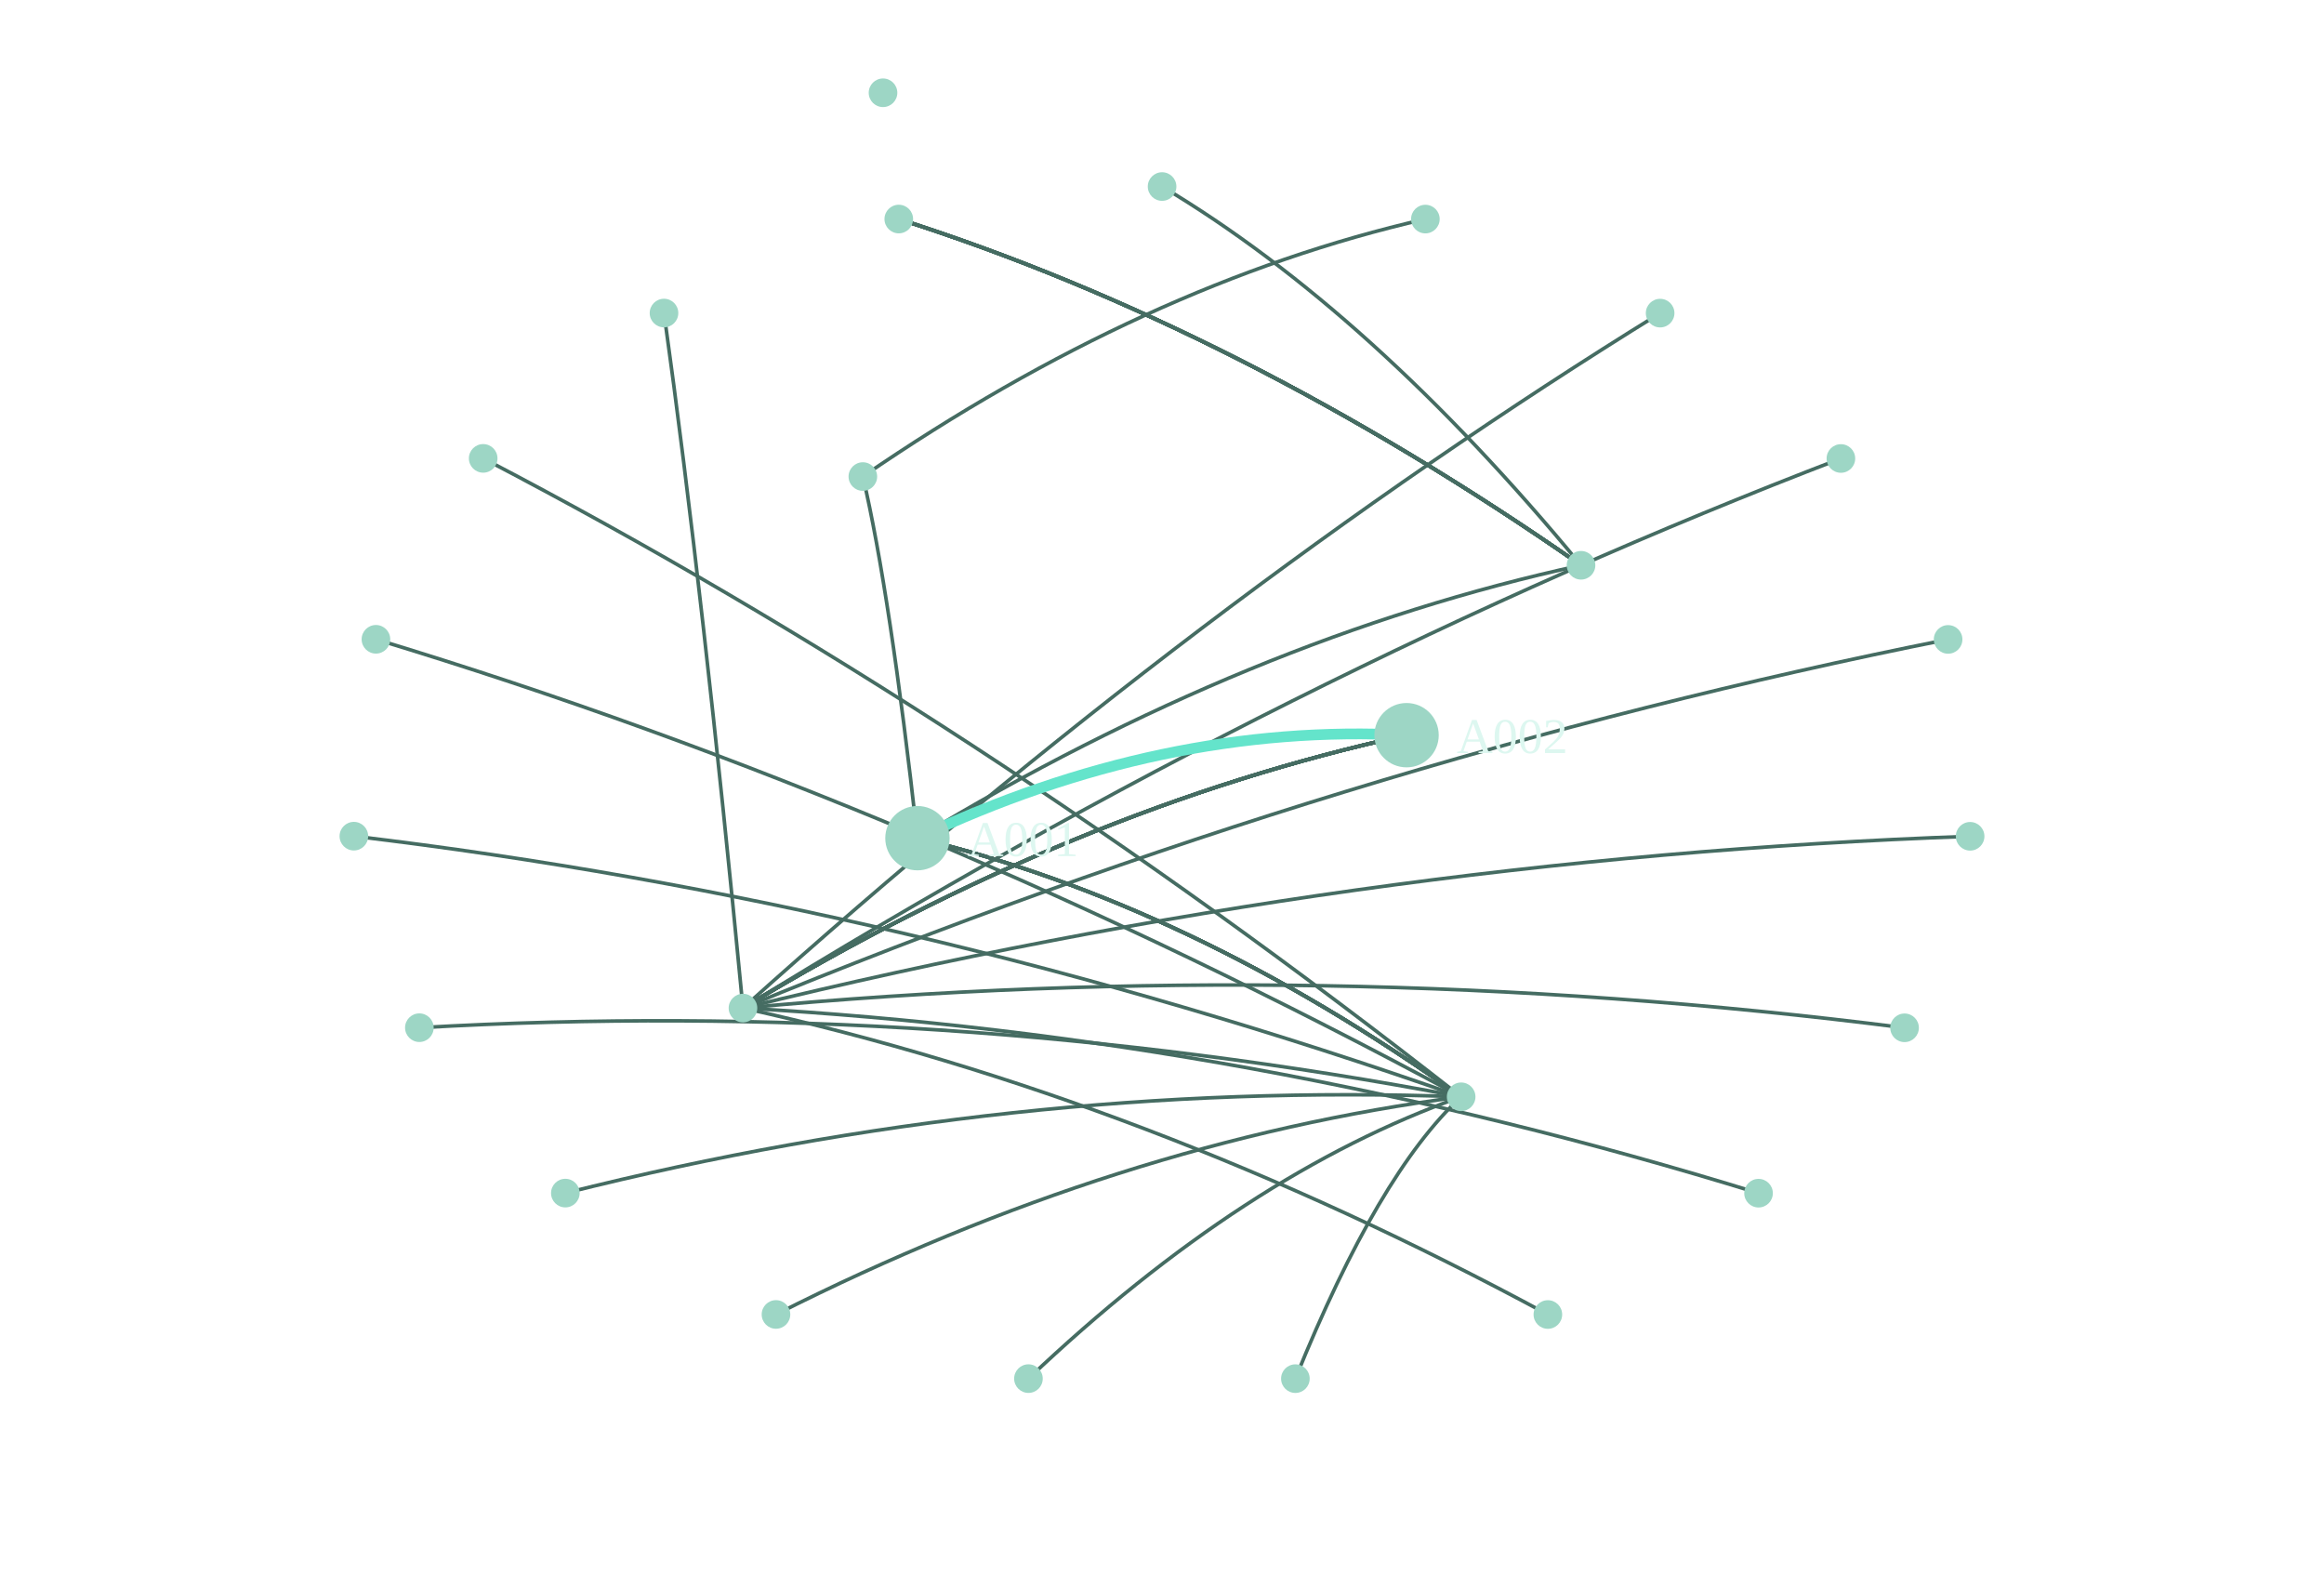
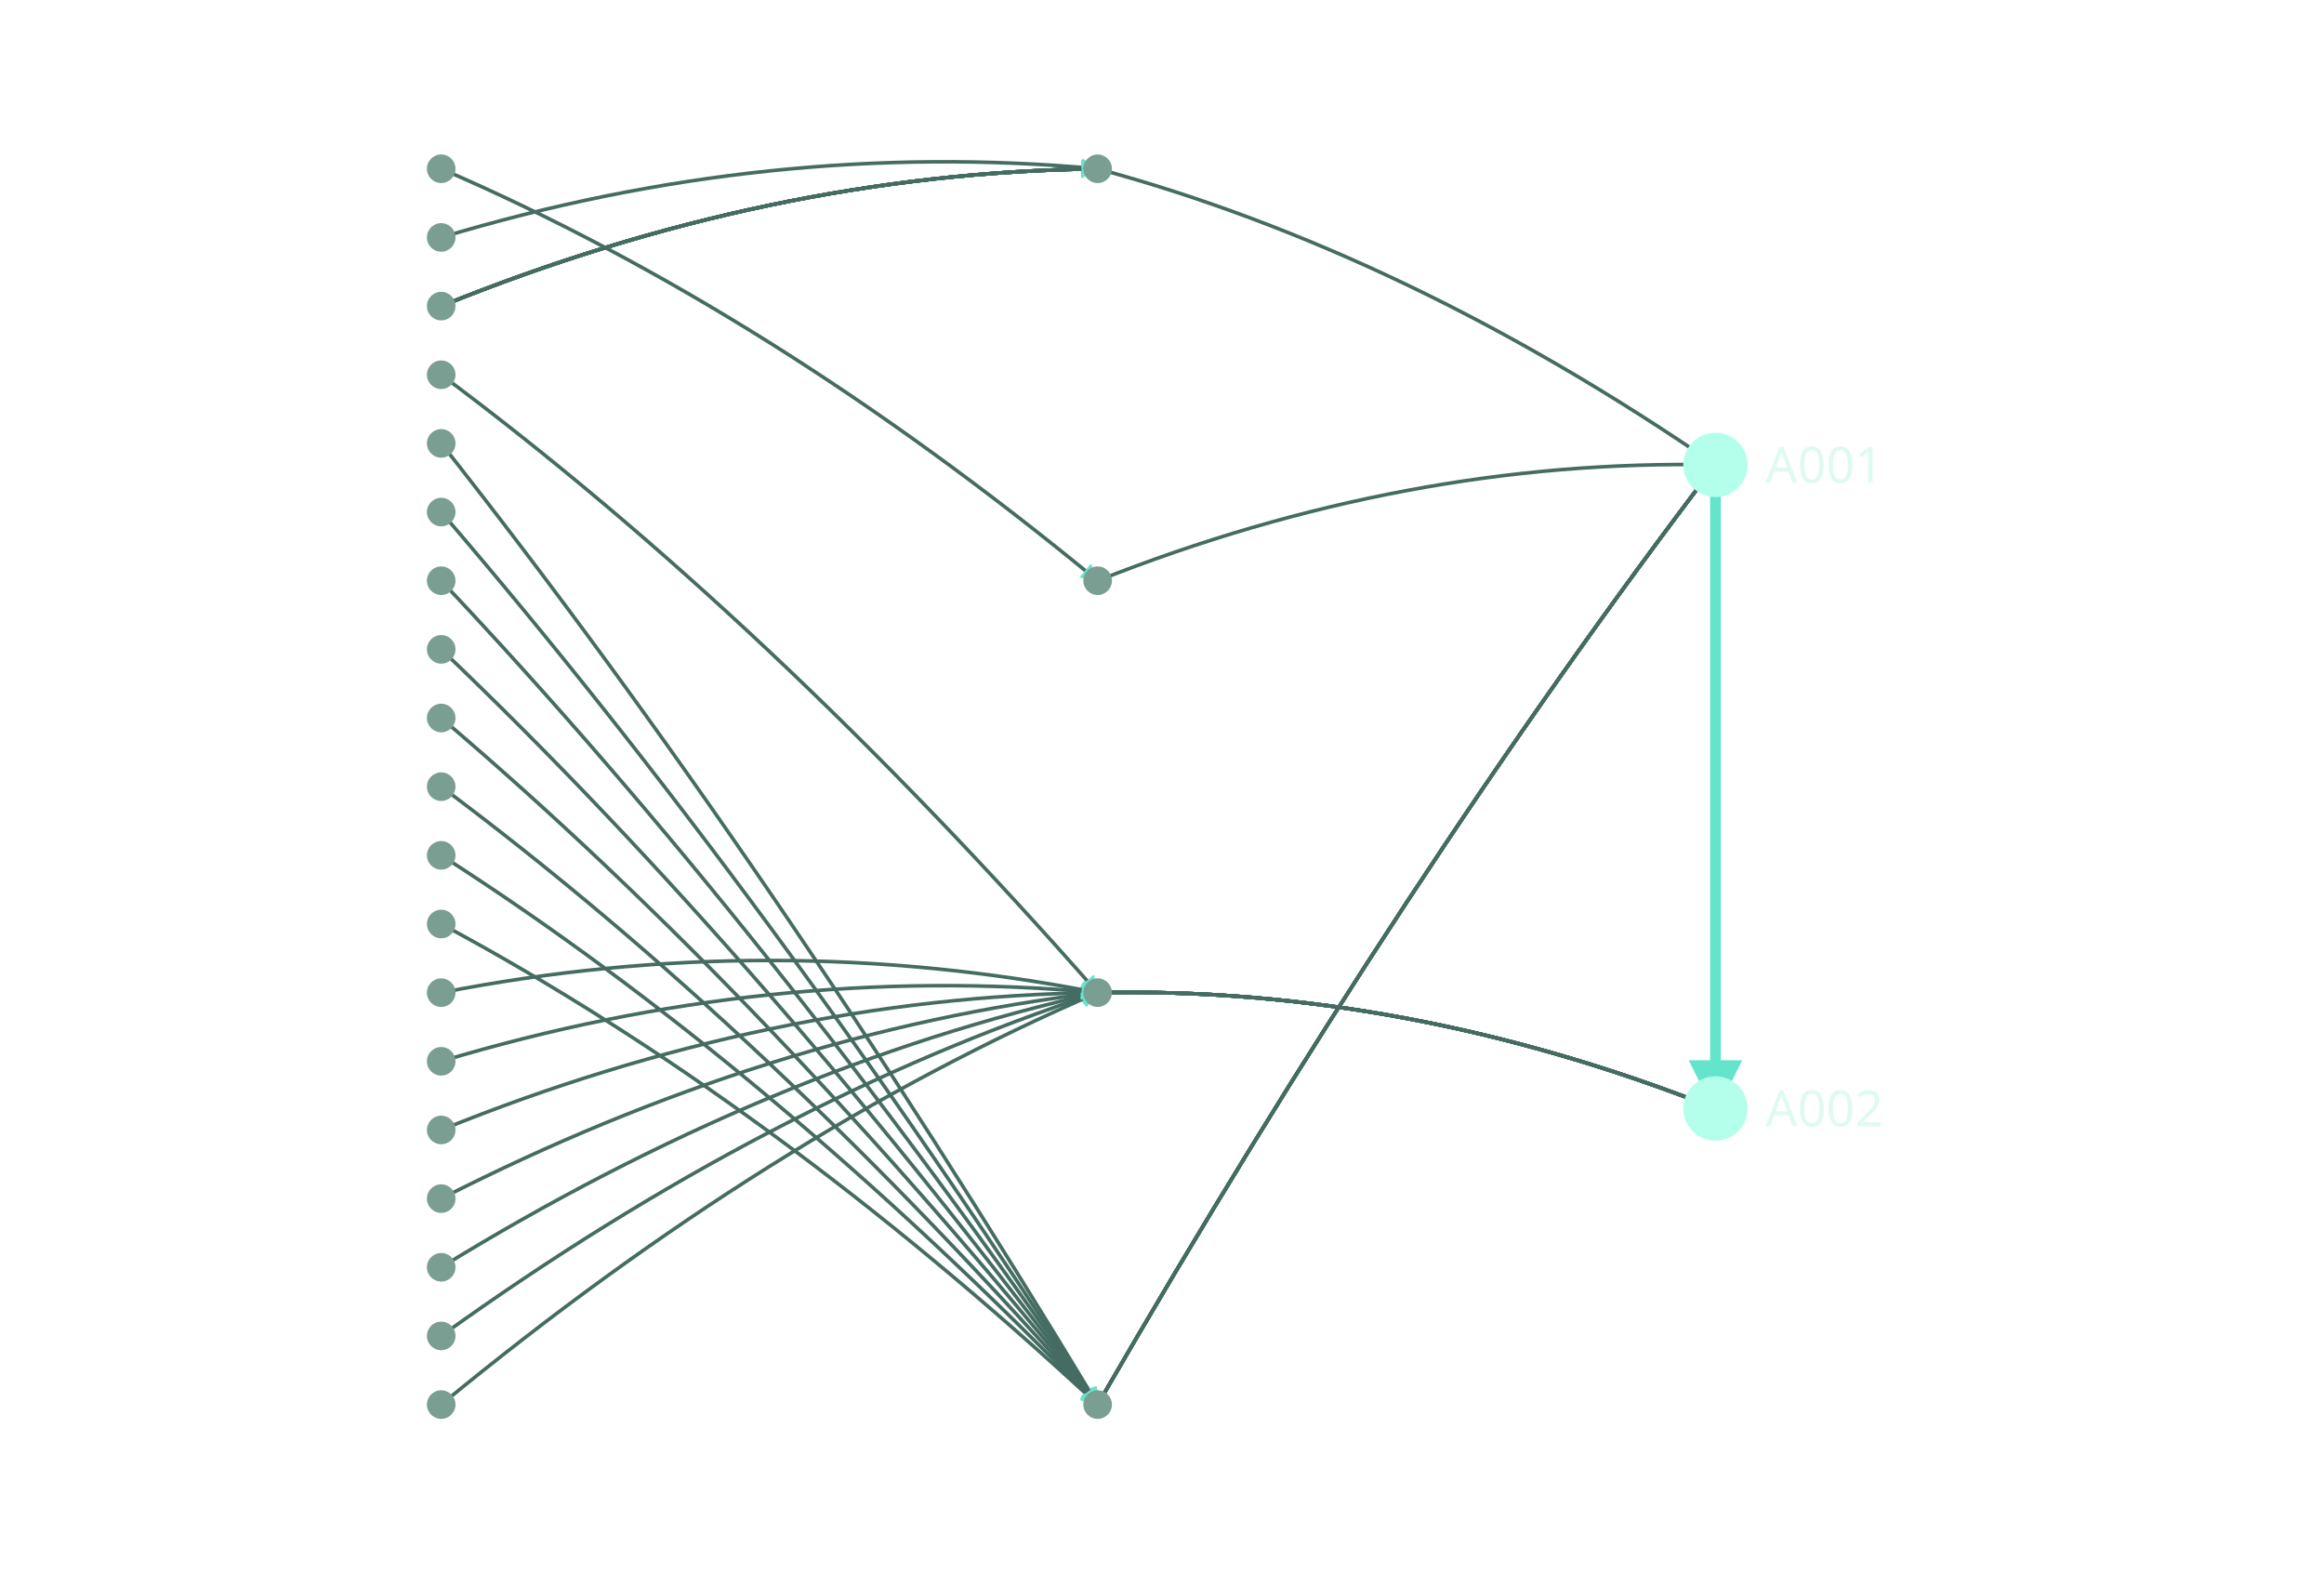
- <svg xmlns="http://www.w3.org/2000/svg" viewBox="0 0 650 440">
-   <path d="M398.664,61.267 Q319.997 79.27 241.331,133.273" fill="none" stroke="#456c62" stroke-width="1" />
-   <path d="M408.669,306.727 Q332.635 252.563 256.6,234.4" fill="none" stroke="#456c62" stroke-width="1" />
-   <path d="M408.669,306.727 Q332.635 252.563 256.6,234.4" fill="none" stroke="#456c62" stroke-width="1" />
-   <path d="M408.669,306.727 Q332.635 252.563 256.6,234.4" fill="none" stroke="#456c62" stroke-width="1" />
-   <path d="M408.669,306.727 Q332.635 252.563 256.6,234.4" fill="none" stroke="#456c62" stroke-width="1" />
-   <path d="M251.38,61.256 Q346.789 91.67 442.198,158.085" fill="none" stroke="#456c62" stroke-width="1" />
-   <path d="M207.802,281.915 Q300.601 225.758 393.4,205.6" fill="none" stroke="#456c62" stroke-width="1" />
-   <path d="M207.802,281.915 Q300.601 225.758 393.4,205.6" fill="none" stroke="#456c62" stroke-width="1" />
-   <path d="M325.023,52.168 Q383.611 87.126 442.198,158.085" fill="none" stroke="#456c62" stroke-width="1" />
-   <path d="M251.38,61.256 Q346.789 91.67 442.198,158.085" fill="none" stroke="#456c62" stroke-width="1" />
-   <path d="M251.38,61.256 Q346.789 91.67 442.198,158.085" fill="none" stroke="#456c62" stroke-width="1" />
-   <path d="M251.38,61.256 Q346.789 91.67 442.198,158.085" fill="none" stroke="#456c62" stroke-width="1" />
-   <path d="M207.802,281.915 Q300.601 225.758 393.4,205.6" fill="none" stroke="#456c62" stroke-width="1" />
-   <path d="M207.802,281.915 Q300.601 225.758 393.4,205.6" fill="none" stroke="#456c62" stroke-width="1" />
-   <path d="M207.802,281.915 Q300.601 225.758 393.4,205.6" fill="none" stroke="#456c62" stroke-width="1" />
-   <path d="M408.669,306.727 Q332.635 252.563 256.6,234.4" fill="none" stroke="#456c62" stroke-width="1" />
-   <path d="M241.331,133.273 Q248.965 165.837 256.6,234.4" fill="none" stroke="#456c62" stroke-width="1" />
-   <path d="M251.38,61.256 Q346.789 91.67 442.198,158.085" fill="none" stroke="#456c62" stroke-width="1" />
-   <path d="M251.38,61.256 Q346.789 91.67 442.198,158.085" fill="none" stroke="#456c62" stroke-width="1" />
-   <path d="M251.38,61.256 Q346.789 91.67 442.198,158.085" fill="none" stroke="#456c62" stroke-width="1" />
-   <path d="M207.802,281.915 Q300.601 225.758 393.4,205.6" fill="none" stroke="#456c62" stroke-width="1" />
-   <path d="M207.802,281.915 Q300.601 225.758 393.4,205.6" fill="none" stroke="#456c62" stroke-width="1" />
-   <path d="M207.802,281.915 Q300.601 225.758 393.4,205.6" fill="none" stroke="#456c62" stroke-width="1" />
-   <path d="M408.669,306.727 Q332.635 252.563 256.6,234.4" fill="none" stroke="#456c62" stroke-width="1" />
-   <path d="M442.198,158.085 Q349.399 178.242 256.6,234.4" fill="none" stroke="#456c62" stroke-width="1" />
-   <path d="M105.146,178.783 Q256.907 224.755 408.669,306.727" fill="none" stroke="#456c62" stroke-width="1" />
-   <path d="M514.882,128.219 Q361.342 187.067 207.802,281.915" fill="none" stroke="#456c62" stroke-width="1" />
-   <path d="M185.715,87.546 Q196.758 166.731 207.802,281.915" fill="none" stroke="#456c62" stroke-width="1" />
-   <path d="M532.688,287.433 Q370.245 266.674 207.802,281.915" fill="none" stroke="#456c62" stroke-width="1" />
-   <path d="M158.122,333.657 Q283.396 302.192 408.669,306.727" fill="none" stroke="#456c62" stroke-width="1" />
-   <path d="M362.307,385.546 Q385.488 328.136 408.669,306.727" fill="none" stroke="#456c62" stroke-width="1" />
-   <path d="M551.023,233.877 Q379.412 239.896 207.802,281.915" fill="none" stroke="#456c62" stroke-width="1" />
-   <path d="M135.143,128.19 Q271.906 199.459 408.669,306.727" fill="none" stroke="#456c62" stroke-width="1" />
-   <path d="M464.322,87.568 Q336.062 166.741 207.802,281.915" fill="none" stroke="#456c62" stroke-width="1" />
-   <path d="M117.293,287.402 Q262.981 279.064 408.669,306.727" fill="none" stroke="#456c62" stroke-width="1" />
-   <path d="M544.866,178.816 Q376.334 212.366 207.802,281.915" fill="none" stroke="#456c62" stroke-width="1" />
-   <path d="M287.647,385.54 Q348.158 328.134 408.669,306.727" fill="none" stroke="#456c62" stroke-width="1" />
-   <path d="M432.924,367.612 Q320.363 306.764 207.802,281.915" fill="none" stroke="#456c62" stroke-width="1" />
-   <path d="M217.035,367.596 Q312.852 319.161 408.669,306.727" fill="none" stroke="#456c62" stroke-width="1" />
-   <path d="M256.6,234.4 Q325 202 393.4,205.6" fill="none" stroke="#64e4cb" stroke-width="3" />
-   <path d="M491.846,333.682 Q349.824 289.799 207.802,281.915" fill="none" stroke="#456c62" stroke-width="1" />
-   <path d="M98.973,233.842 Q253.821 252.285 408.669,306.727" fill="none" stroke="#456c62" stroke-width="1" />
-   <circle cx="256.6" cy="234.4" r="9" fill="#9dd6c5" />
-   <text x="270.6" y="239.4" fill="#ddf7f0" font-size="14">A001</text>
-   <circle cx="393.4" cy="205.6" r="9" fill="#9dd6c5" />
-   <text x="407.4" y="210.6" fill="#ddf7f0" font-size="14">A002</text>
-   <circle cx="246.972" cy="25.944" r="4" fill="#9dd6c5" />
-   <circle cx="442.198" cy="158.085" r="4" fill="#9dd6c5" />
-   <circle cx="398.664" cy="61.267" r="4" fill="#9dd6c5" />
-   <circle cx="325.023" cy="52.168" r="4" fill="#9dd6c5" />
-   <circle cx="241.331" cy="133.273" r="4" fill="#9dd6c5" />
-   <circle cx="251.38" cy="61.256" r="4" fill="#9dd6c5" />
-   <circle cx="185.715" cy="87.546" r="4" fill="#9dd6c5" />
-   <circle cx="135.143" cy="128.19" r="4" fill="#9dd6c5" />
-   <circle cx="105.146" cy="178.783" r="4" fill="#9dd6c5" />
-   <circle cx="98.973" cy="233.842" r="4" fill="#9dd6c5" />
-   <circle cx="117.293" cy="287.402" r="4" fill="#9dd6c5" />
-   <circle cx="158.122" cy="333.657" r="4" fill="#9dd6c5" />
-   <circle cx="217.035" cy="367.596" r="4" fill="#9dd6c5" />
-   <circle cx="287.647" cy="385.54" r="4" fill="#9dd6c5" />
-   <circle cx="362.307" cy="385.546" r="4" fill="#9dd6c5" />
-   <circle cx="432.924" cy="367.612" r="4" fill="#9dd6c5" />
-   <circle cx="491.846" cy="333.682" r="4" fill="#9dd6c5" />
-   <circle cx="532.688" cy="287.433" r="4" fill="#9dd6c5" />
-   <circle cx="551.023" cy="233.877" r="4" fill="#9dd6c5" />
-   <circle cx="544.866" cy="178.816" r="4" fill="#9dd6c5" />
-   <circle cx="514.882" cy="128.219" r="4" fill="#9dd6c5" />
-   <circle cx="464.322" cy="87.568" r="4" fill="#9dd6c5" />
-   <circle cx="207.802" cy="281.915" r="4" fill="#9dd6c5" />
-   <circle cx="408.669" cy="306.727" r="4" fill="#9dd6c5" />
+ <svg xmlns="http://www.w3.org/2000/svg" viewBox="0 0 650 440" role="img" aria-label="실제 데이터의 거래 부분망">
+   <defs>
+     <marker id="arrow" viewBox="0 0 10 10" refX="9" refY="5" markerWidth="5" markerHeight="5" orient="auto-start-reverse">
+       <path d="M0 0L10 5L0 10" fill="#64e4cb" />
+     </marker>
+   </defs>
+   <path d="M123.4,47.2 Q215.2 86.8 307,162.4" fill="none" stroke="#456c62" stroke-width="1" marker-end="url(#arrow)" />
+   <path d="M307,392.8 Q393.4 243.4 479.8,130" fill="none" stroke="#456c62" stroke-width="1" marker-end="url(#arrow)" />
+   <path d="M307,392.8 Q393.4 243.4 479.8,130" fill="none" stroke="#456c62" stroke-width="1" marker-end="url(#arrow)" />
+   <path d="M307,392.8 Q393.4 243.4 479.8,130" fill="none" stroke="#456c62" stroke-width="1" marker-end="url(#arrow)" />
+   <path d="M307,392.8 Q393.4 243.4 479.8,130" fill="none" stroke="#456c62" stroke-width="1" marker-end="url(#arrow)" />
+   <path d="M123.4,85.6 Q215.2 48.4 307,47.2" fill="none" stroke="#456c62" stroke-width="1" marker-end="url(#arrow)" />
+   <path d="M307,277.6 Q393.4 275.8 479.8,310" fill="none" stroke="#456c62" stroke-width="1" marker-end="url(#arrow)" />
+   <path d="M307,277.6 Q393.4 275.8 479.8,310" fill="none" stroke="#456c62" stroke-width="1" marker-end="url(#arrow)" />
+   <path d="M123.4,66.4 Q215.2 38.8 307,47.2" fill="none" stroke="#456c62" stroke-width="1" marker-end="url(#arrow)" />
+   <path d="M123.4,85.6 Q215.2 48.4 307,47.2" fill="none" stroke="#456c62" stroke-width="1" marker-end="url(#arrow)" />
+   <path d="M123.4,85.6 Q215.2 48.4 307,47.2" fill="none" stroke="#456c62" stroke-width="1" marker-end="url(#arrow)" />
+   <path d="M123.4,85.6 Q215.2 48.4 307,47.2" fill="none" stroke="#456c62" stroke-width="1" marker-end="url(#arrow)" />
+   <path d="M307,277.6 Q393.4 275.8 479.8,310" fill="none" stroke="#456c62" stroke-width="1" marker-end="url(#arrow)" />
+   <path d="M307,277.6 Q393.4 275.8 479.8,310" fill="none" stroke="#456c62" stroke-width="1" marker-end="url(#arrow)" />
+   <path d="M307,277.6 Q393.4 275.8 479.8,310" fill="none" stroke="#456c62" stroke-width="1" marker-end="url(#arrow)" />
+   <path d="M307,392.8 Q393.4 243.4 479.8,130" fill="none" stroke="#456c62" stroke-width="1" marker-end="url(#arrow)" />
+   <path d="M307,162.4 Q393.4 128.2 479.8,130" fill="none" stroke="#456c62" stroke-width="1" marker-end="url(#arrow)" />
+   <path d="M123.4,85.6 Q215.2 48.4 307,47.2" fill="none" stroke="#456c62" stroke-width="1" marker-end="url(#arrow)" />
+   <path d="M123.4,85.6 Q215.2 48.4 307,47.2" fill="none" stroke="#456c62" stroke-width="1" marker-end="url(#arrow)" />
+   <path d="M123.4,85.6 Q215.2 48.4 307,47.2" fill="none" stroke="#456c62" stroke-width="1" marker-end="url(#arrow)" />
+   <path d="M307,277.6 Q393.4 275.8 479.8,310" fill="none" stroke="#456c62" stroke-width="1" marker-end="url(#arrow)" />
+   <path d="M307,277.6 Q393.4 275.8 479.8,310" fill="none" stroke="#456c62" stroke-width="1" marker-end="url(#arrow)" />
+   <path d="M307,277.6 Q393.4 275.8 479.8,310" fill="none" stroke="#456c62" stroke-width="1" marker-end="url(#arrow)" />
+   <path d="M307,392.8 Q393.4 243.4 479.8,130" fill="none" stroke="#456c62" stroke-width="1" marker-end="url(#arrow)" />
+   <path d="M307,47.2 Q393.4 70.6 479.8,130" fill="none" stroke="#456c62" stroke-width="1" marker-end="url(#arrow)" />
+   <path d="M123.4,143.2 Q215.2 250 307,392.8" fill="none" stroke="#456c62" stroke-width="1" marker-end="url(#arrow)" />
+   <path d="M123.4,373.6 Q215.2 307.6 307,277.6" fill="none" stroke="#456c62" stroke-width="1" marker-end="url(#arrow)" />
+   <path d="M123.4,104.8 Q215.2 173.2 307,277.6" fill="none" stroke="#456c62" stroke-width="1" marker-end="url(#arrow)" />
+   <path d="M123.4,316 Q215.2 278.8 307,277.6" fill="none" stroke="#456c62" stroke-width="1" marker-end="url(#arrow)" />
+   <path d="M123.4,200.8 Q215.2 278.8 307,392.8" fill="none" stroke="#456c62" stroke-width="1" marker-end="url(#arrow)" />
+   <path d="M123.4,258.4 Q215.2 307.6 307,392.8" fill="none" stroke="#456c62" stroke-width="1" marker-end="url(#arrow)" />
+   <path d="M123.4,335.2 Q215.2 288.4 307,277.6" fill="none" stroke="#456c62" stroke-width="1" marker-end="url(#arrow)" />
+   <path d="M123.4,124 Q215.2 240.4 307,392.8" fill="none" stroke="#456c62" stroke-width="1" marker-end="url(#arrow)" />
+   <path d="M123.4,392.8 Q215.2 317.2 307,277.6" fill="none" stroke="#456c62" stroke-width="1" marker-end="url(#arrow)" />
+   <path d="M123.4,181.6 Q215.2 269.2 307,392.8" fill="none" stroke="#456c62" stroke-width="1" marker-end="url(#arrow)" />
+   <path d="M123.4,354.4 Q215.2 298 307,277.6" fill="none" stroke="#456c62" stroke-width="1" marker-end="url(#arrow)" />
+   <path d="M123.4,239.2 Q215.2 298 307,392.8" fill="none" stroke="#456c62" stroke-width="1" marker-end="url(#arrow)" />
+   <path d="M123.4,277.6 Q215.2 259.6 307,277.6" fill="none" stroke="#456c62" stroke-width="1" marker-end="url(#arrow)" />
+   <path d="M123.4,220 Q215.2 288.4 307,392.8" fill="none" stroke="#456c62" stroke-width="1" marker-end="url(#arrow)" />
+   <path d="M479.8,130 Q479.8 202 479.8,310" fill="none" stroke="#64e4cb" stroke-width="3" marker-end="url(#arrow)" />
+   <path d="M123.4,296.8 Q215.2 269.2 307,277.6" fill="none" stroke="#456c62" stroke-width="1" marker-end="url(#arrow)" />
+   <path d="M123.4,162.4 Q215.2 259.6 307,392.8" fill="none" stroke="#456c62" stroke-width="1" marker-end="url(#arrow)" />
+   <circle cx="479.8" cy="130" r="9" fill="#b3ffec" />
+   <text x="493.8" y="135" fill="#dffaf2" font-family="sans-serif" font-size="14">A001</text>
+   <circle cx="479.8" cy="310" r="9" fill="#b3ffec" />
+   <text x="493.8" y="315" fill="#dffaf2" font-family="sans-serif" font-size="14">A002</text>
+   <circle cx="307" cy="47.2" r="4" fill="#7b9e92" />
+   <circle cx="123.4" cy="47.2" r="4" fill="#7b9e92" />
+   <circle cx="123.4" cy="66.4" r="4" fill="#7b9e92" />
+   <circle cx="307" cy="162.4" r="4" fill="#7b9e92" />
+   <circle cx="123.4" cy="85.6" r="4" fill="#7b9e92" />
+   <circle cx="123.4" cy="104.8" r="4" fill="#7b9e92" />
+   <circle cx="123.4" cy="124" r="4" fill="#7b9e92" />
+   <circle cx="123.4" cy="143.2" r="4" fill="#7b9e92" />
+   <circle cx="123.4" cy="162.4" r="4" fill="#7b9e92" />
+   <circle cx="123.4" cy="181.6" r="4" fill="#7b9e92" />
+   <circle cx="123.4" cy="200.8" r="4" fill="#7b9e92" />
+   <circle cx="123.4" cy="220" r="4" fill="#7b9e92" />
+   <circle cx="123.4" cy="239.2" r="4" fill="#7b9e92" />
+   <circle cx="123.4" cy="258.4" r="4" fill="#7b9e92" />
+   <circle cx="123.4" cy="277.6" r="4" fill="#7b9e92" />
+   <circle cx="123.4" cy="296.8" r="4" fill="#7b9e92" />
+   <circle cx="123.4" cy="316" r="4" fill="#7b9e92" />
+   <circle cx="123.4" cy="335.2" r="4" fill="#7b9e92" />
+   <circle cx="123.4" cy="354.4" r="4" fill="#7b9e92" />
+   <circle cx="123.4" cy="373.6" r="4" fill="#7b9e92" />
+   <circle cx="123.4" cy="392.8" r="4" fill="#7b9e92" />
+   <circle cx="307" cy="277.6" r="4" fill="#7b9e92" />
+   <circle cx="307" cy="392.8" r="4" fill="#7b9e92" />
</svg>
